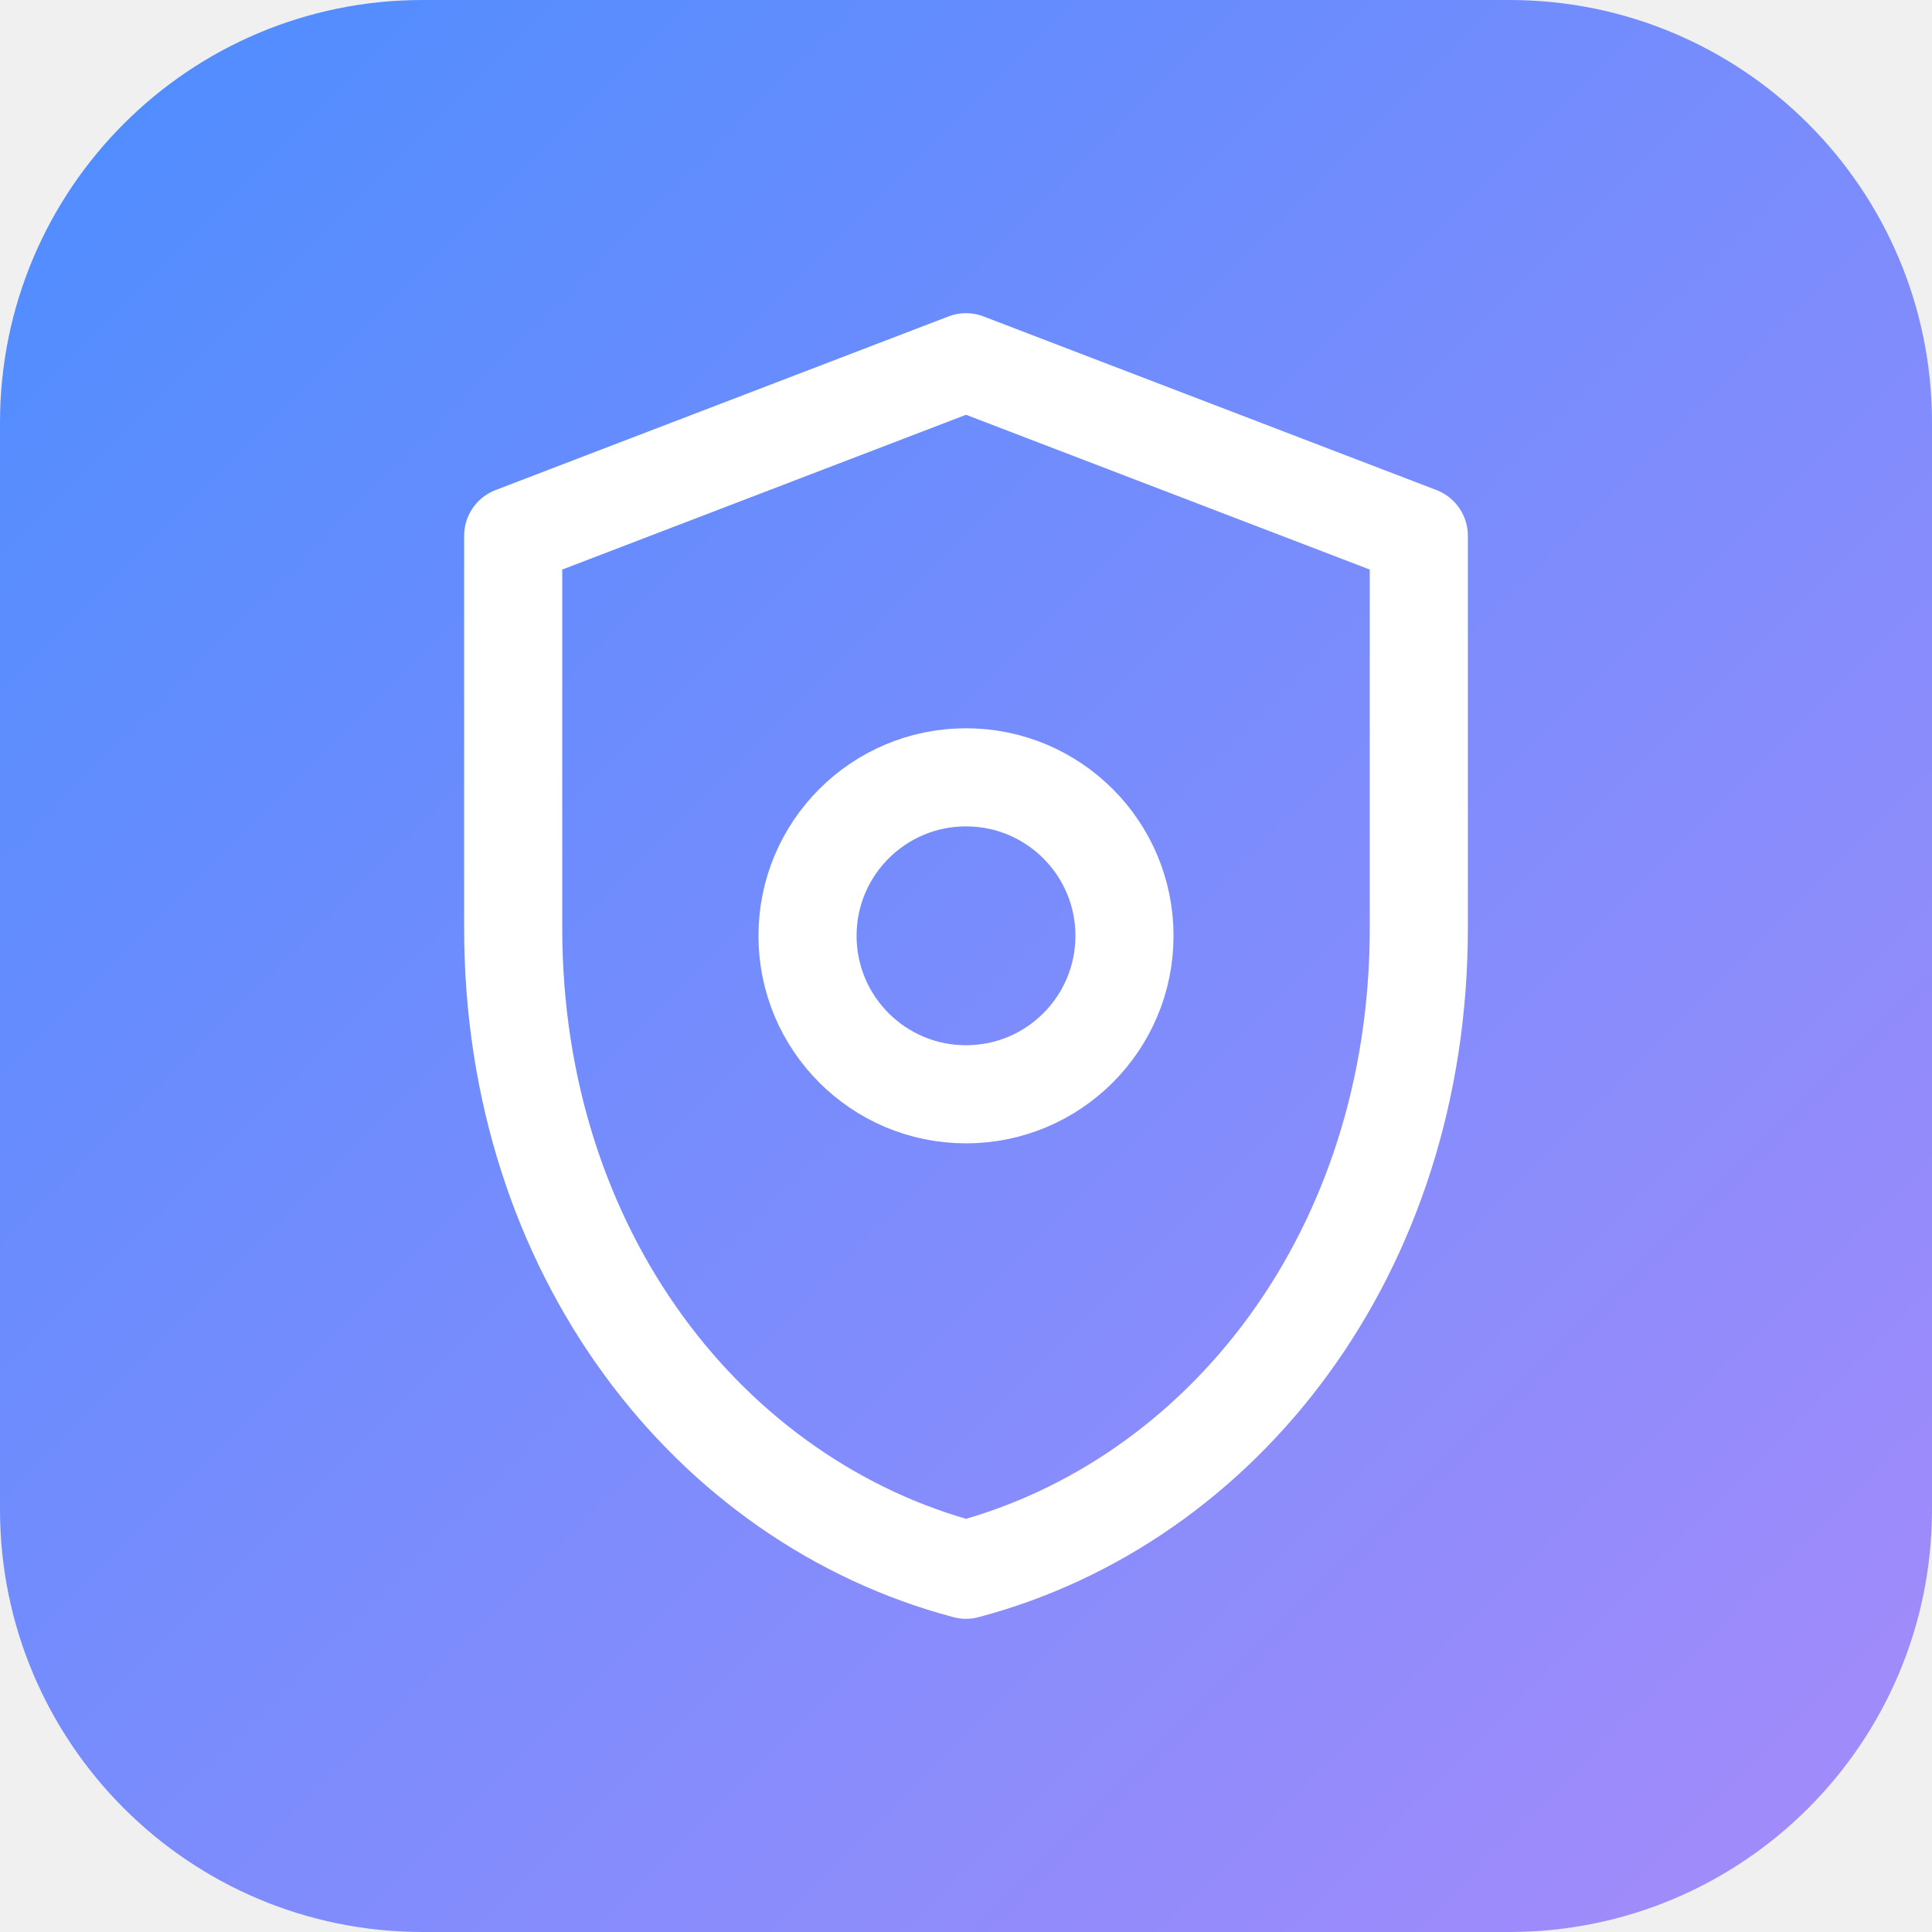
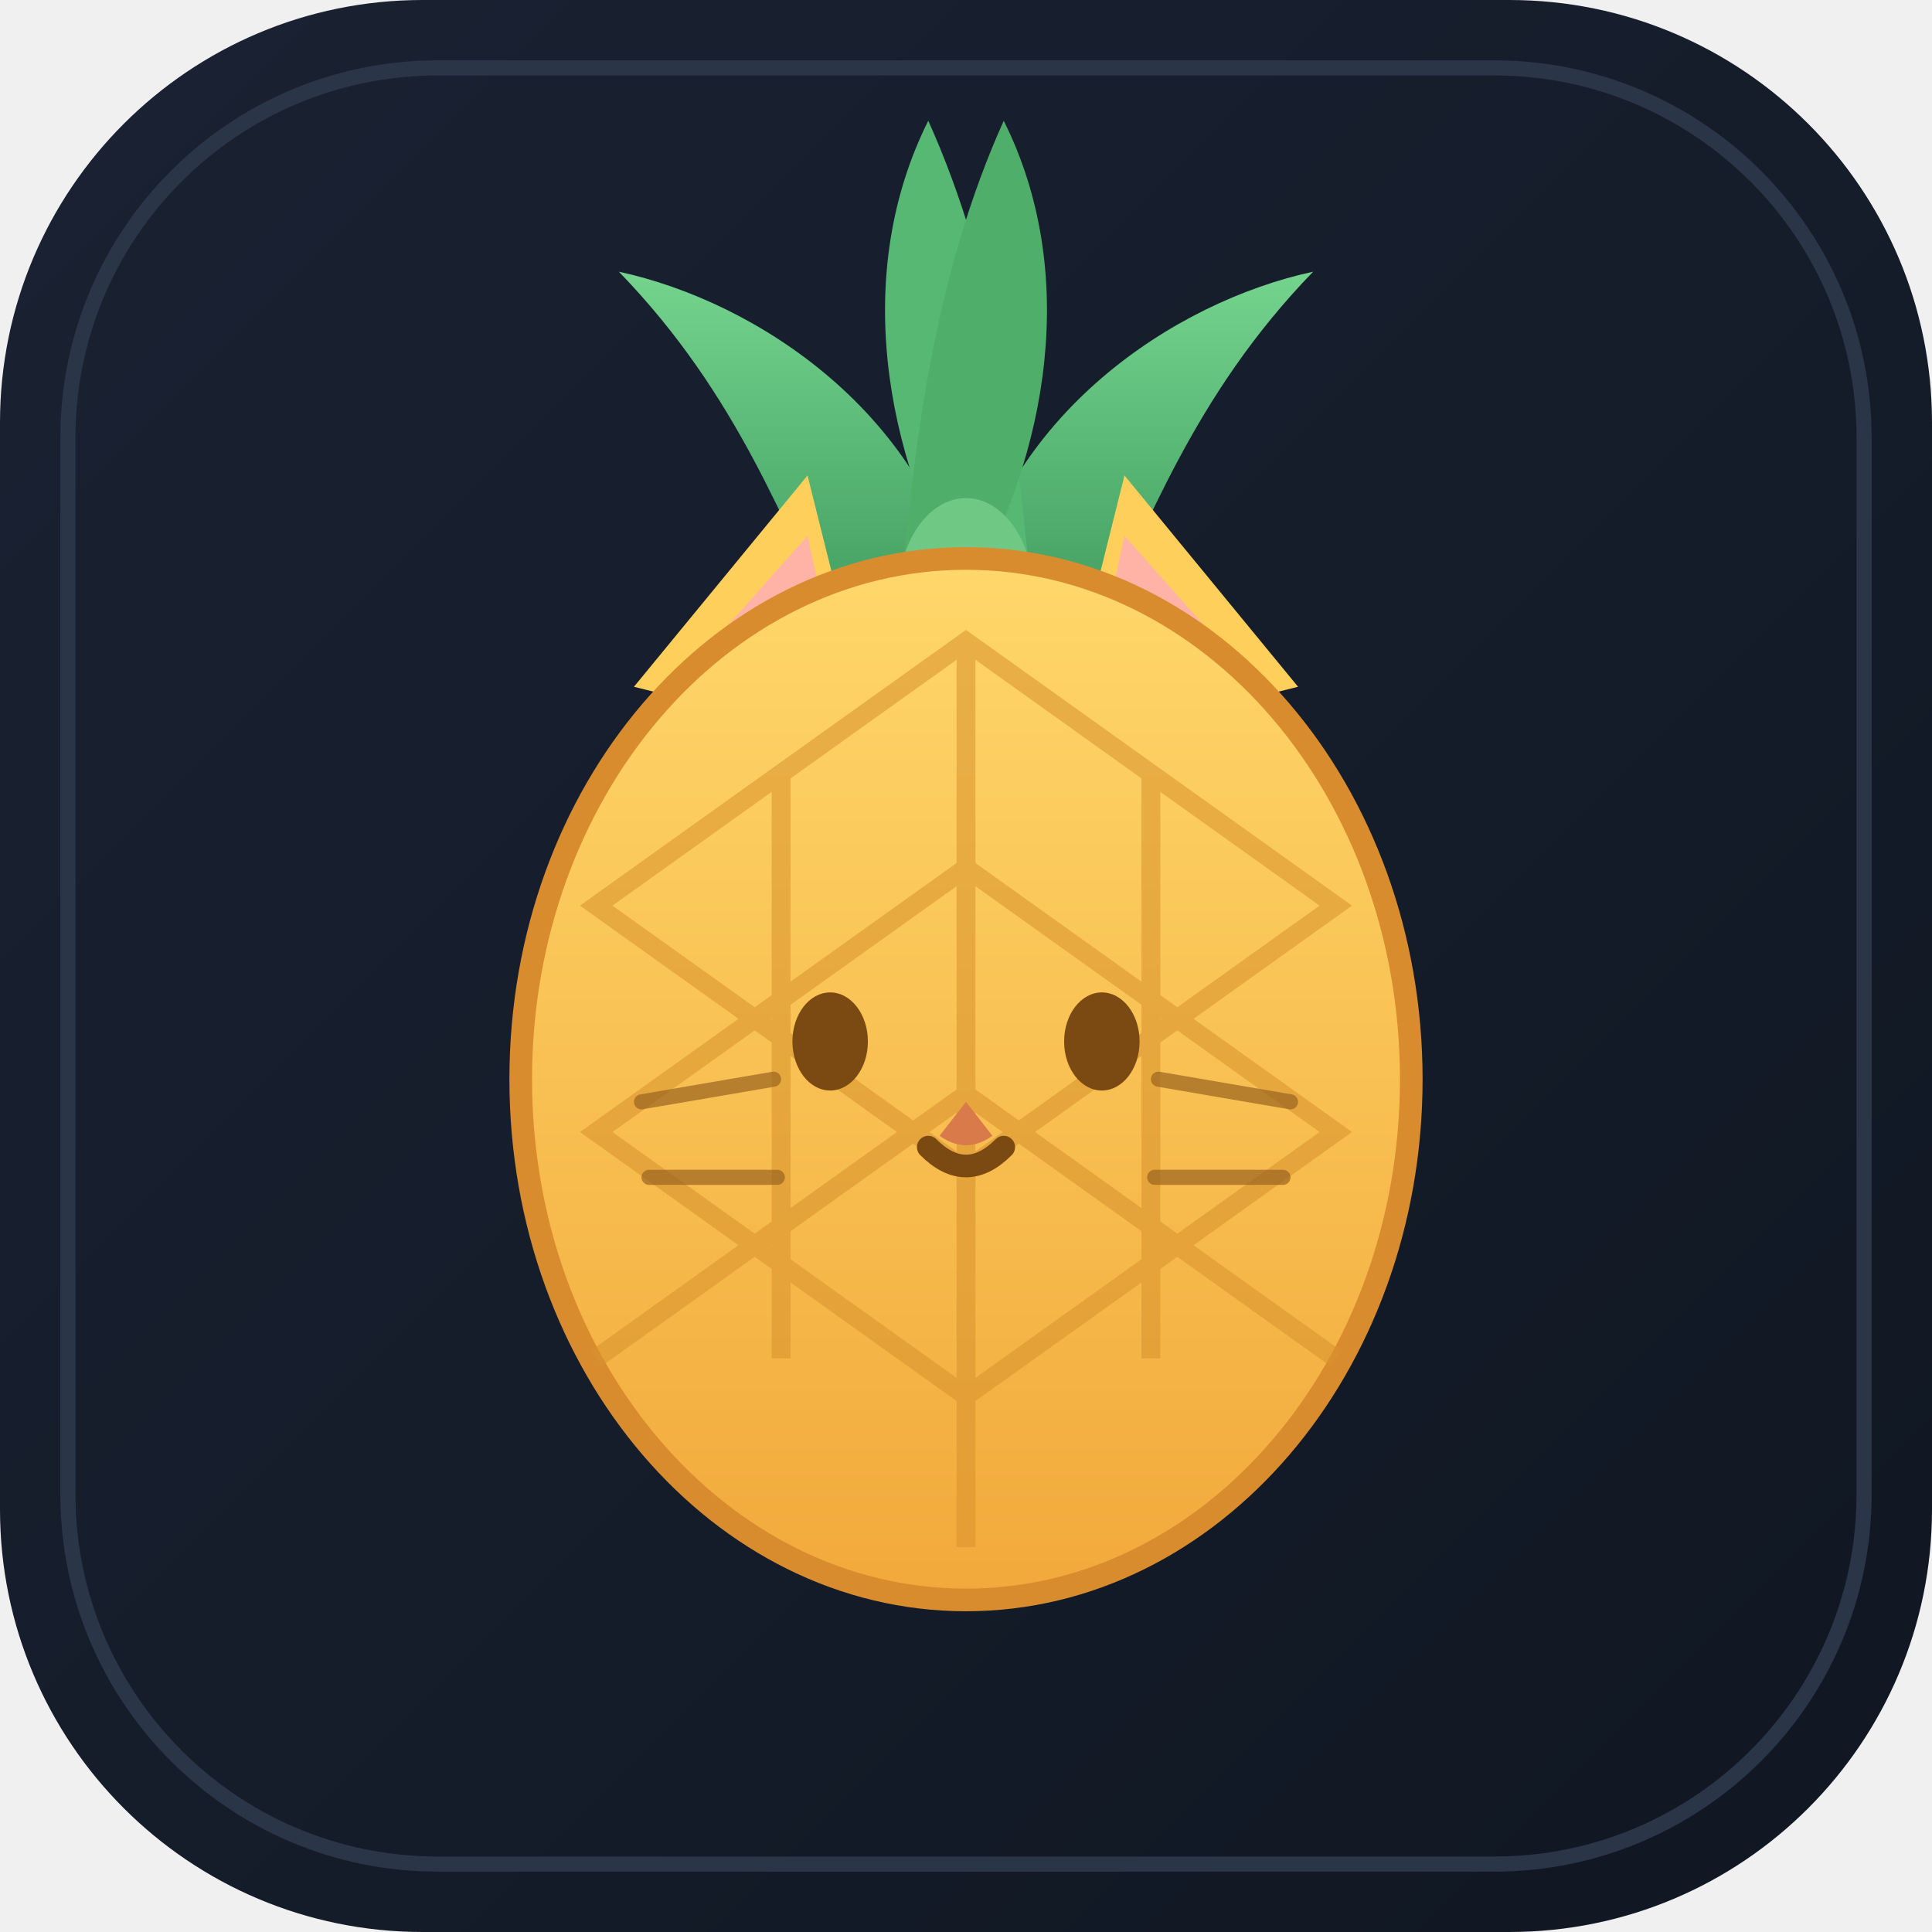
<svg xmlns="http://www.w3.org/2000/svg" viewBox="0 0 512 512" width="512" height="512">
  <defs>
-     <linearGradient id="g" x1="0" y1="0" x2="1" y2="1">
-       <stop offset="0" stop-color="#4c8dff" />
-       <stop offset="1" stop-color="#a78bfa" />
+     <linearGradient id="bg" x1="0" y1="0" x2="1" y2="1">
+       <stop offset="0" stop-color="#1a2233" />
+       <stop offset="1" stop-color="#101722" />
+     </linearGradient>
+     <linearGradient id="pine" x1="0" y1="0" x2="0" y2="1">
+       <stop offset="0" stop-color="#ffd76a" />
+       <stop offset="1" stop-color="#f2a93b" />
+     </linearGradient>
+     <linearGradient id="leaf" x1="0" y1="1" x2="0" y2="0">
+       <stop offset="0" stop-color="#3f9b5f" />
+       <stop offset="1" stop-color="#74d48d" />
    </linearGradient>
  </defs>
-   <rect width="512" height="512" rx="112" fill="url(#g)" />
-   <path d="M256 96 136 142v104c0 86 52 152 120 170 68-18 120-84 120-170V142L256 96Z" fill="none" stroke="#fff" stroke-width="26" stroke-linejoin="round" />
-   <circle cx="256" cy="248" r="42" fill="none" stroke="#fff" stroke-width="26" />
+   <rect width="512" height="512" rx="112" fill="url(#bg)" />
+   <rect x="18" y="18" width="476" height="476" rx="98" fill="none" stroke="#2b3548" stroke-width="4" />
+   <g transform="translate(256 150)">
+     <path d="M0 10 C-10 -40 -55 -70 -92 -78 C-60 -45 -48 -10 -34 18 Z" fill="url(#leaf)" />
+     <path d="M0 10 C10 -40 55 -70 92 -78 C60 -45 48 -10 34 18 Z" fill="url(#leaf)" />
+     <path d="M0 8 C-22 -30 -30 -78 -10 -118 C8 -78 14 -34 18 16 Z" fill="#57b873" />
+     <path d="M0 8 C22 -30 30 -78 10 -118 C-8 -78 -14 -34 -18 16 Z" fill="#4fae69" />
+     <ellipse cx="0" cy="8" rx="18" ry="26" fill="#6fc985" />
+   </g>
+   <path d="M168 182 L214 126 L232 198 Z" fill="#ffcf5c" />
+   <path d="M344 182 L298 126 L280 198 Z" fill="#ffcf5c" />
+   <path d="M182 178 L214 142 L224 188 Z" fill="#ffb3a7" />
+   <path d="M330 178 L298 142 L288 188 Z" fill="#ffb3a7" />
+   <ellipse cx="256" cy="286" rx="118" ry="138" fill="url(#pine)" />
+   <ellipse cx="256" cy="286" rx="118" ry="138" fill="none" stroke="#d98c2e" stroke-width="6" />
+   <g stroke="#d7922b" stroke-width="5" opacity="0.55" fill="none">
+     <path d="M158 240 L256 170 L354 240 L256 310 Z" />
+     <path d="M158 300 L256 230 L354 300 L256 370 Z" />
+     <path d="M158 360 L256 290 L354 360" />
+     <path d="M256 170 L256 410" />
+     <path d="M207 205 L207 360" />
+     <path d="M305 205 L305 360" />
+   </g>
+   <g fill="#7a4a12">
+     <ellipse cx="220" cy="276" rx="10" ry="13" />
+     <ellipse cx="292" cy="276" rx="10" ry="13" />
+     <path d="M246 304 Q256 314 266 304" fill="none" stroke="#7a4a12" stroke-width="6" stroke-linecap="round" />
+     <path d="M256 292 L249 301 Q256 306 263 301 Z" fill="#d97a4a" />
+   </g>
+   <g stroke="#9a6420" stroke-width="4" stroke-linecap="round" opacity="0.7">
+     <path d="M170 292 L205 286" />
+     <path d="M172 312 L206 312" />
+     <path d="M342 292 L307 286" />
+     <path d="M340 312 L306 312" />
+   </g>
</svg>
